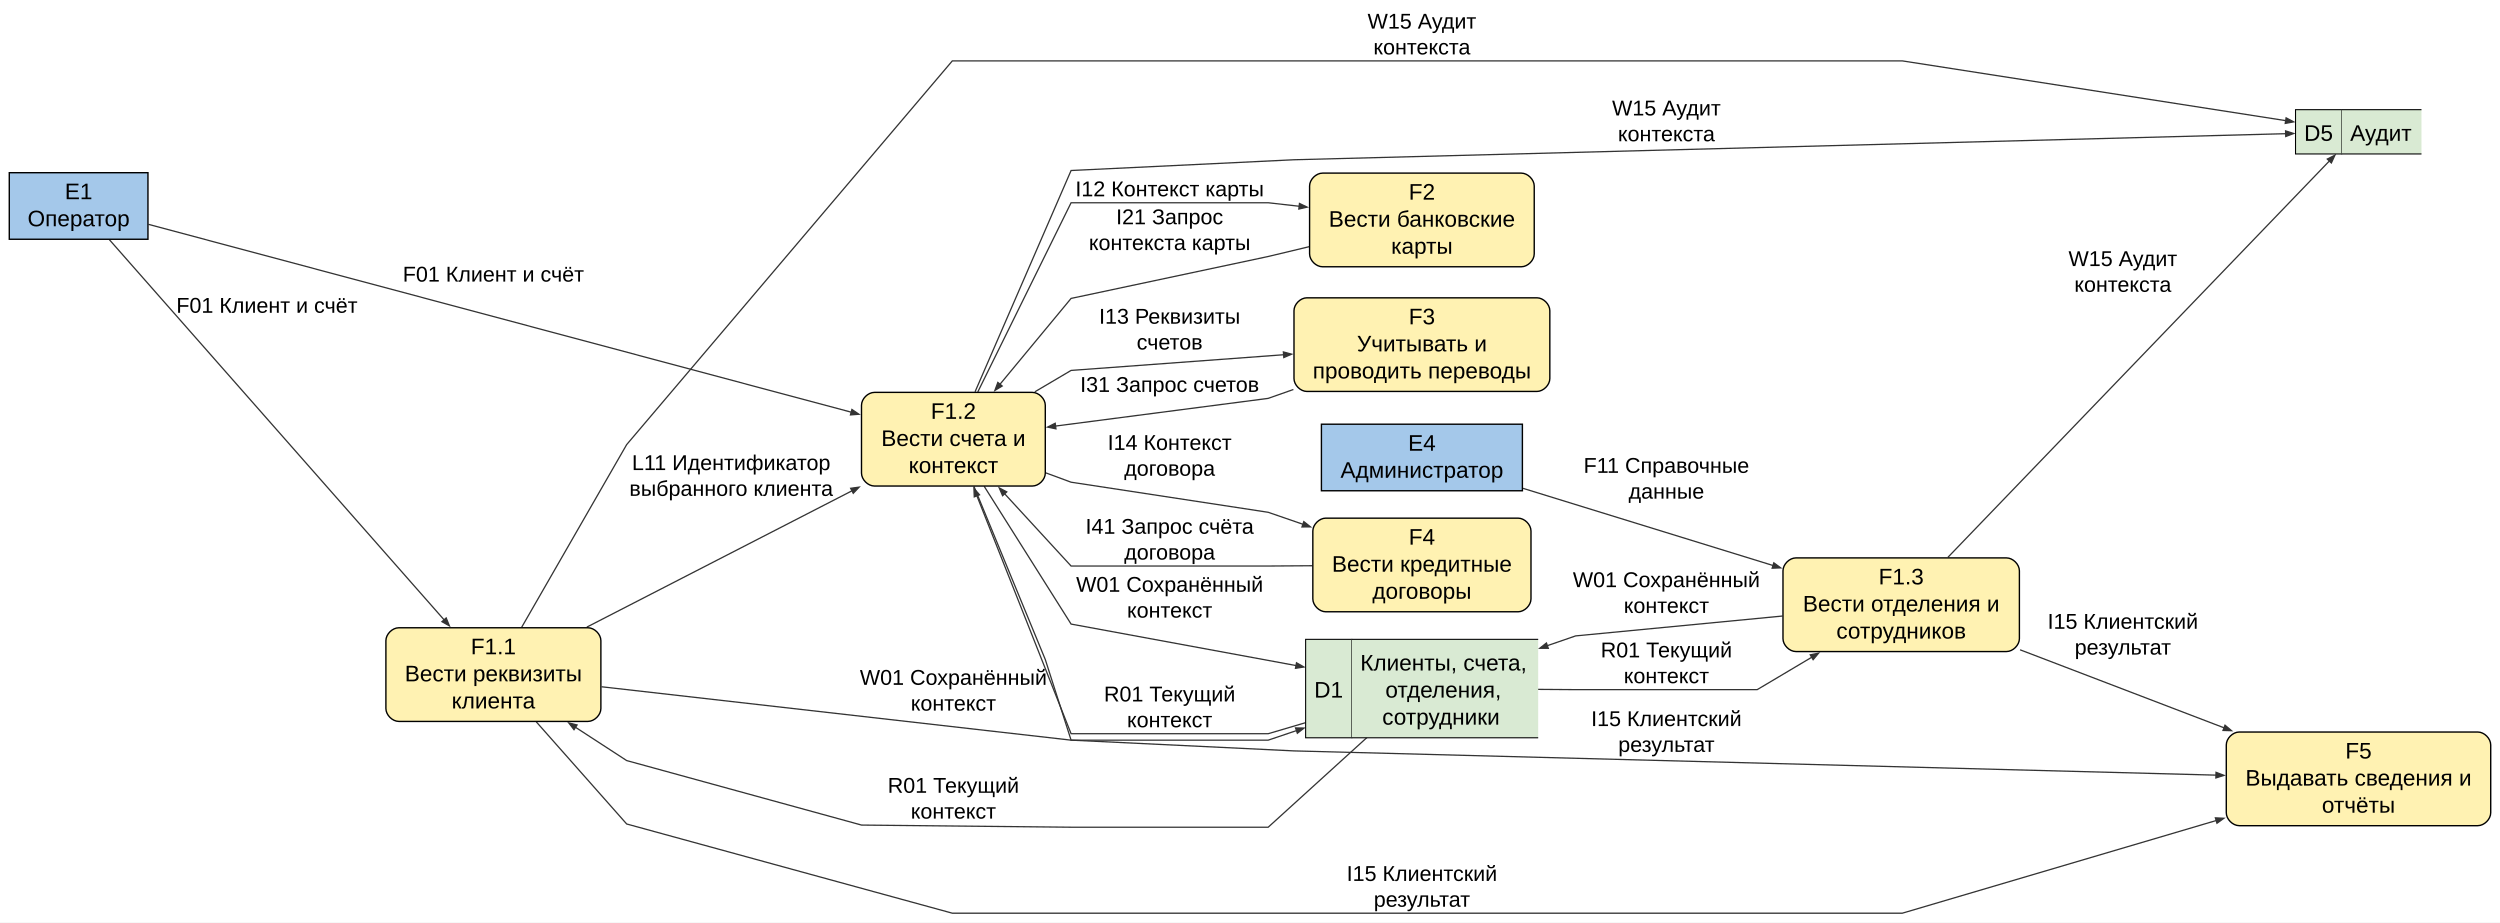
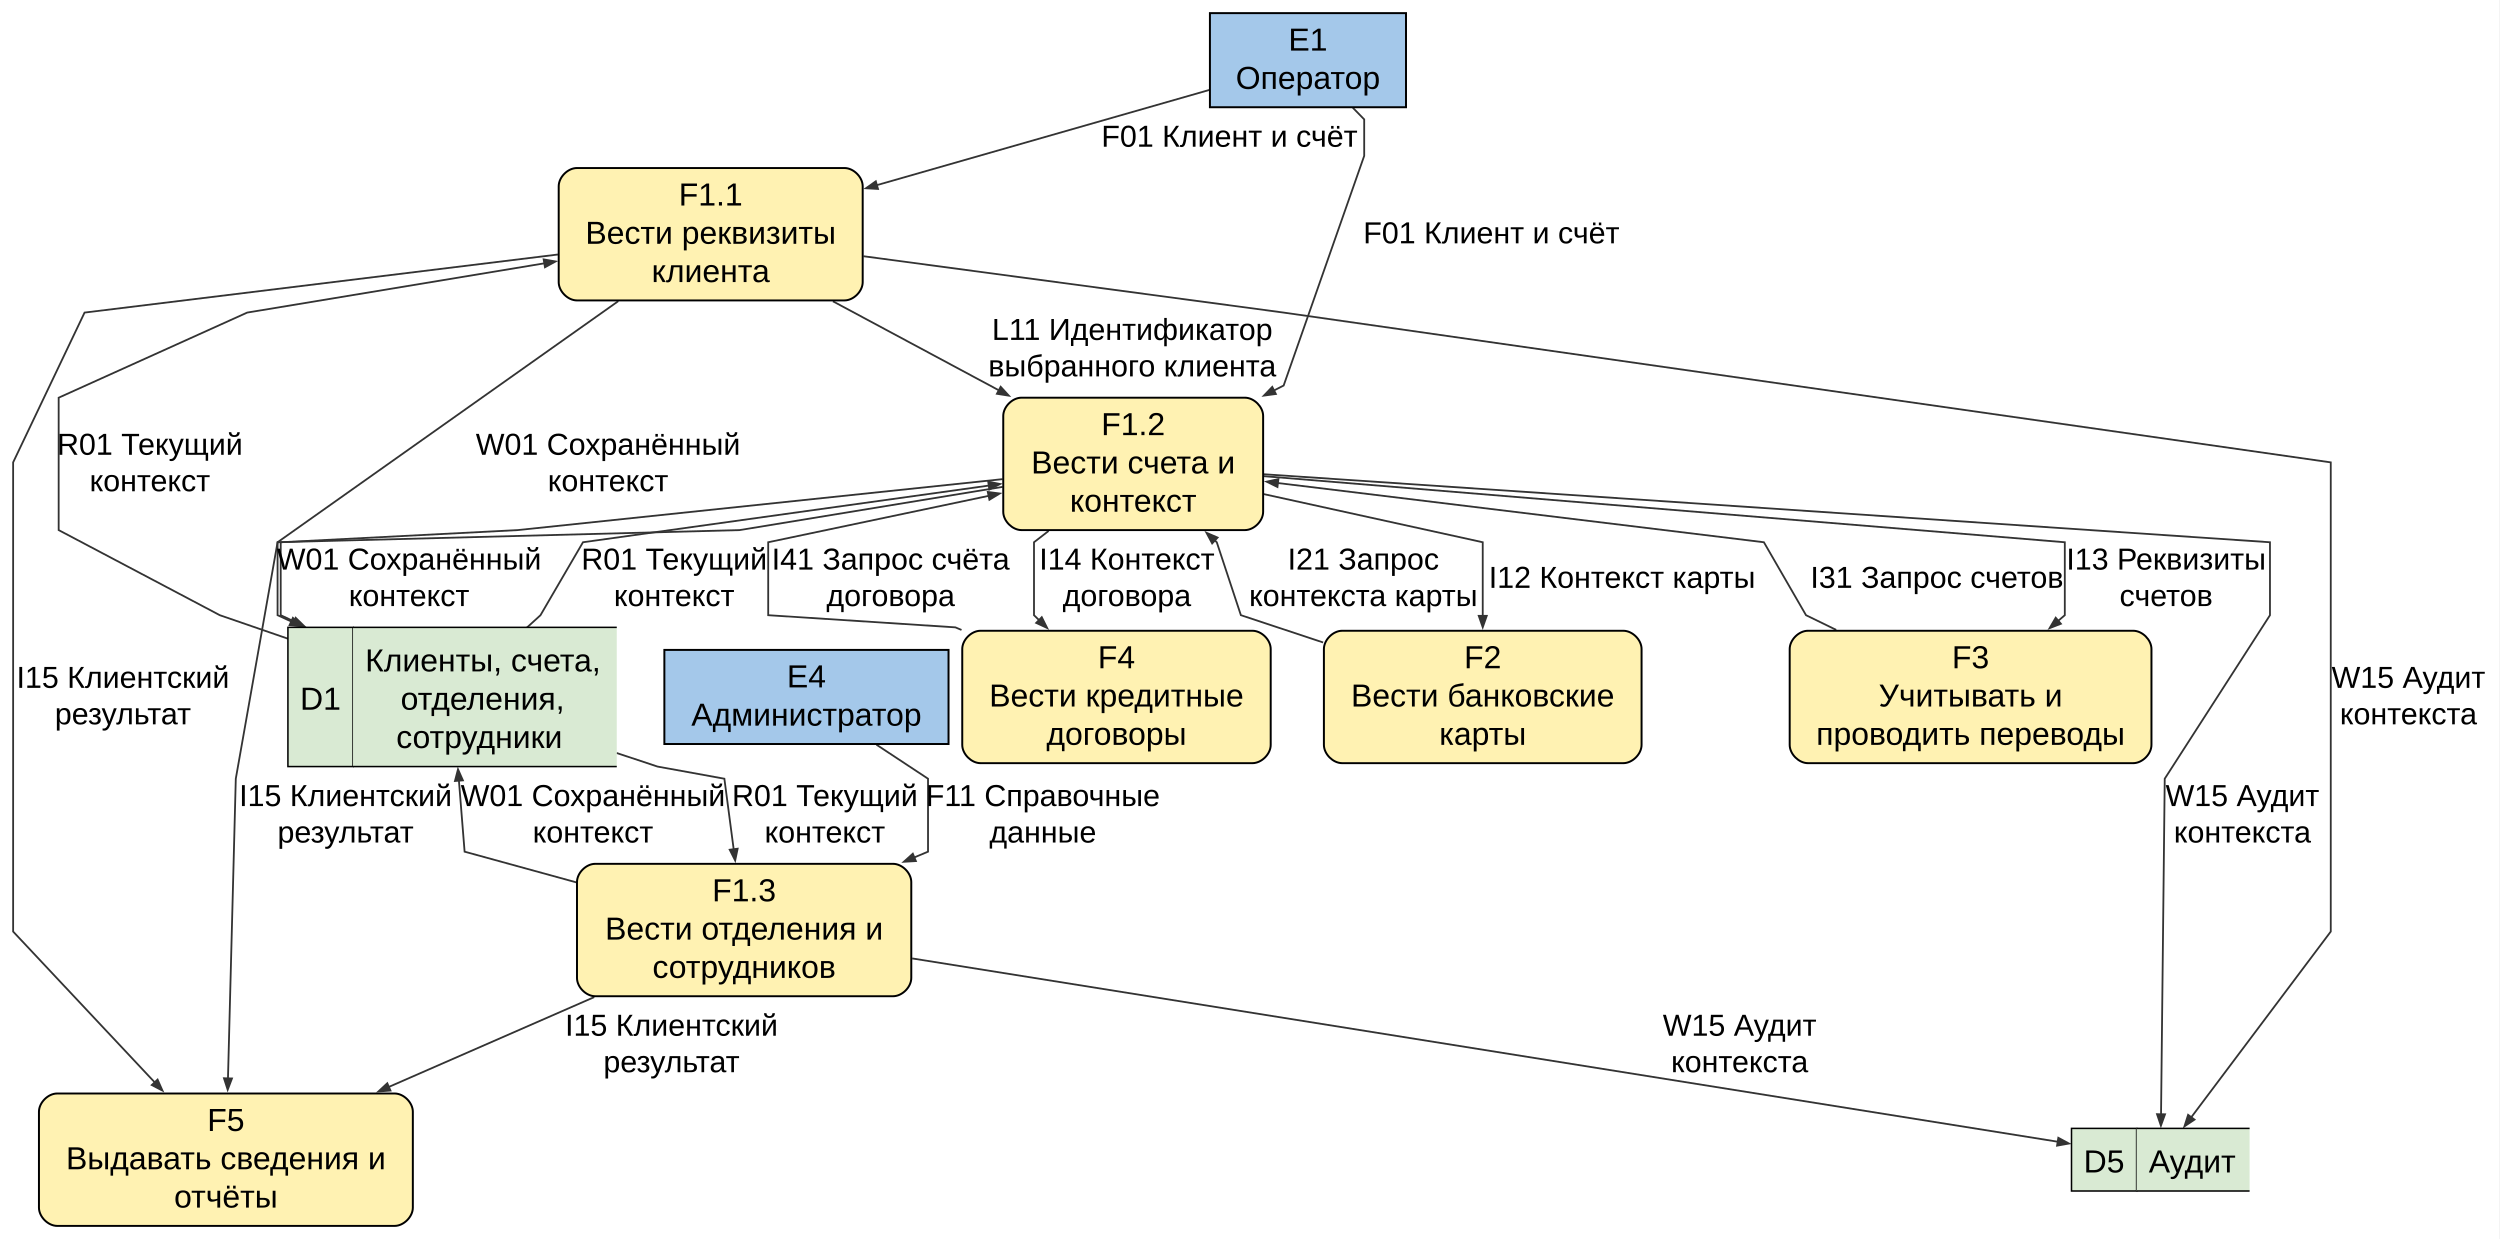
- <svg xmlns="http://www.w3.org/2000/svg" width="2326pt" height="858pt" viewBox="0.00 0.00 2326.00 858.00">
-   <g id="graph0" class="graph" transform="scale(1 1) rotate(0) translate(8.64 849.64)">
-     <polygon fill="white" stroke="none" points="-8.64,8.64 -8.64,-849.64 2317.36,-849.64 2317.36,8.64 -8.64,8.64" />
+ <svg xmlns="http://www.w3.org/2000/svg" width="1645pt" height="815pt" viewBox="0.00 0.00 1645.00 815.00">
+   <g id="graph0" class="graph" transform="scale(1 1) rotate(0) translate(8.64 806.64)">
+     <polygon fill="white" stroke="none" points="-8.64,8.64 -8.64,-806.64 1635.89,-806.64 1635.89,8.64 -8.64,8.64" />
    <g id="edge1" class="edge">
-       <path fill="none" stroke="#333333" stroke-width="1.2" d="M93.12,-626.64C158.72,-552.14 324.42,-363.95 404.59,-272.9" />
-       <polygon fill="#333333" stroke="#333333" stroke-width="1.2" points="406.49,-274.71 409.48,-267.35 402.55,-271.24 406.49,-274.71" />
-       <text xml:space="preserve" text-anchor="middle" x="239.71" y="-558.63" font-family="Arial" font-size="20.00">F01 Клиент и счёт</text>
+       <path fill="none" stroke="#333333" stroke-width="1.2" d="M787.1,-747.46C727.73,-730.46 638.68,-704.96 568.33,-684.82" />
+       <polygon fill="#333333" stroke="#333333" stroke-width="1.2" points="569.09,-682.31 561.16,-682.77 567.64,-687.36 569.09,-682.31" />
+       <text xml:space="preserve" text-anchor="middle" x="800.35" y="-710.08" font-family="Arial" font-size="20.00">F01 Клиент и счёт</text>
    </g>
    <g id="edge2" class="edge">
-       <path fill="none" stroke="#333333" stroke-width="1.2" d="M129.56,-640.88C272.2,-602.76 616.56,-510.72 783.51,-466.09" />
-       <polygon fill="#333333" stroke="#333333" stroke-width="1.2" points="783.98,-468.69 790.55,-464.21 782.63,-463.61 783.98,-468.69" />
-       <text xml:space="preserve" text-anchor="middle" x="450.41" y="-587.62" font-family="Arial" font-size="20.00">F01 Клиент и счёт</text>
+       <path fill="none" stroke="#333333" stroke-width="1.2" d="M881.51,-735.76C885.91,-731.25 889,-728.08 889,-728.08 889,-728.08 889,-704.08 889,-704.08 889,-704.08 836,-552.96 836,-552.96 836,-552.96 833.62,-551.74 829.59,-549.69" />
+       <polygon fill="#333333" stroke="#333333" stroke-width="1.2" points="830.88,-547.4 823.01,-546.33 828.5,-552.07 830.88,-547.4" />
+       <text xml:space="preserve" text-anchor="middle" x="972.69" y="-646.52" font-family="Arial" font-size="20.00">F01 Клиент и счёт</text>
    </g>
    <g id="edge22" class="edge">
-       <path fill="none" stroke="#333333" stroke-width="1.2" d="M537.36,-266.19C609,-303.02 710.85,-355.38 784.39,-393.18" />
-       <polygon fill="#333333" stroke="#333333" stroke-width="1.2" points="782.83,-395.33 790.7,-396.43 785.23,-390.66 782.83,-395.33" />
-       <text xml:space="preserve" text-anchor="middle" x="671.66" y="-412.27" font-family="Arial" font-size="20.00">L11 Идентификатор</text>
-       <text xml:space="preserve" text-anchor="middle" x="671.66" y="-388.27" font-family="Arial" font-size="20.00">выбранного клиента</text>
+       <path fill="none" stroke="#333333" stroke-width="1.2" d="M539.41,-608.39C573.7,-590 613.81,-568.48 648.9,-549.66" />
+       <polygon fill="#333333" stroke="#333333" stroke-width="1.2" points="649.8,-552.15 655.17,-546.29 647.32,-547.53 649.8,-552.15" />
+       <text xml:space="preserve" text-anchor="middle" x="736.39" y="-582.96" font-family="Arial" font-size="20.00">L11 Идентификатор</text>
+       <text xml:space="preserve" text-anchor="middle" x="736.39" y="-558.96" font-family="Arial" font-size="20.00">выбранного клиента</text>
    </g>
    <g id="edge10" class="edge">
-       <path fill="none" stroke="#333333" stroke-width="1.2" d="M490.33,-178.02C526.37,-137.3 574.42,-83 574.42,-83 574.42,-83 877.4,0 877.4,0 877.4,0 877.4,0 1761.23,0 1761.23,0 1929,-49.52 2053.35,-86.23" />
-       <polygon fill="#333333" stroke="#333333" stroke-width="1.2" points="2052.54,-88.72 2060.48,-88.33 2054.03,-83.69 2052.54,-88.72" />
-       <text xml:space="preserve" text-anchor="middle" x="1314.31" y="-30" font-family="Arial" font-size="20.00">I15 Клиентский</text>
-       <text xml:space="preserve" text-anchor="middle" x="1314.31" y="-6" font-family="Arial" font-size="20.00">результат</text>
+       <path fill="none" stroke="#333333" stroke-width="1.2" d="M358.48,-639.18C236.51,-624.22 47,-600.96 47,-600.96 47,-600.96 0,-502.4 0,-502.4 0,-502.4 0,-502.4 0,-193.68 0,-193.68 52.62,-137.63 93.34,-94.26" />
+       <polygon fill="#333333" stroke="#333333" stroke-width="1.2" points="95.04,-96.28 98.26,-89.02 91.22,-92.69 95.04,-96.28" />
+       <text xml:space="preserve" text-anchor="middle" x="72.25" y="-354.04" font-family="Arial" font-size="20.00">I15 Клиентский</text>
+       <text xml:space="preserve" text-anchor="middle" x="72.25" y="-330.04" font-family="Arial" font-size="20.00">результат</text>
    </g>
    <g id="edge16" class="edge">
-       <path fill="none" stroke="#333333" stroke-width="1.2" d="M551.06,-210.67C706.21,-193.03 987.9,-161 987.9,-161 987.9,-161 1171.29,-161 1171.29,-161 1171.29,-161 1182.12,-164.66 1197.79,-169.96" />
-       <polygon fill="#333333" stroke="#333333" stroke-width="1.2" points="1196.73,-172.37 1204.67,-172.28 1198.41,-167.4 1196.73,-172.37" />
-       <text xml:space="preserve" text-anchor="middle" x="878.4" y="-212.47" font-family="Arial" font-size="20.00">W01 Сохранённый</text>
-       <text xml:space="preserve" text-anchor="middle" x="878.4" y="-188.47" font-family="Arial" font-size="20.00">контекст</text>
+       <path fill="none" stroke="#333333" stroke-width="1.2" d="M398.21,-608.5C314.51,-549.27 174,-449.84 174,-449.84 174,-449.84 174,-401.84 174,-401.84 174,-401.84 177.44,-400.26 183.14,-397.64" />
+       <polygon fill="#333333" stroke="#333333" stroke-width="1.2" points="184.09,-400.09 189.82,-394.58 181.9,-395.32 184.09,-400.09" />
+       <text xml:space="preserve" text-anchor="middle" x="391.47" y="-507.4" font-family="Arial" font-size="20.00">W01 Сохранённый</text>
+       <text xml:space="preserve" text-anchor="middle" x="391.47" y="-483.4" font-family="Arial" font-size="20.00">контекст</text>
    </g>
    <g id="edge19" class="edge">
-       <path fill="none" stroke="#333333" stroke-width="1.2" d="M476.75,-266.08C512.76,-328.73 574.42,-436 574.42,-436 574.42,-436 877.4,-793 877.4,-793 877.4,-793 877.4,-793 1761.23,-793 1761.23,-793 1998.83,-755.97 2118.08,-737.38" />
-       <polygon fill="#333333" stroke="#333333" stroke-width="1.2" points="2118.36,-740 2125.36,-736.25 2117.55,-734.81 2118.36,-740" />
-       <text xml:space="preserve" text-anchor="middle" x="1314.31" y="-823" font-family="Arial" font-size="20.00">W15 Аудит</text>
-       <text xml:space="preserve" text-anchor="middle" x="1314.31" y="-799" font-family="Arial" font-size="20.00">контекста</text>
+       <path fill="none" stroke="#333333" stroke-width="1.2" d="M559.53,-638.04C671.21,-623.06 836,-600.96 836,-600.96 836,-600.96 1525,-502.4 1525,-502.4 1525,-502.4 1525,-502.4 1525,-193.68 1525,-193.68 1465.38,-114.29 1433.13,-71.37" />
+       <polygon fill="#333333" stroke="#333333" stroke-width="1.2" points="1435.34,-69.93 1428.73,-65.51 1431.14,-73.08 1435.34,-69.93" />
+       <text xml:space="preserve" text-anchor="middle" x="1576.12" y="-354.04" font-family="Arial" font-size="20.00">W15 Аудит</text>
+       <text xml:space="preserve" text-anchor="middle" x="1576.12" y="-330.04" font-family="Arial" font-size="20.00">контекста</text>
    </g>
    <g id="edge5" class="edge">
-       <path fill="none" stroke="#333333" stroke-width="1.2" d="M901.1,-484.99C932.76,-549.19 987.9,-661 987.9,-661 987.9,-661 1171.29,-661 1171.29,-661 1171.29,-661 1183.4,-659.64 1200.55,-657.7" />
-       <polygon fill="#333333" stroke="#333333" stroke-width="1.2" points="1200.38,-660.36 1207.54,-656.92 1199.8,-655.15 1200.38,-660.36" />
-       <text xml:space="preserve" text-anchor="middle" x="1079.6" y="-667" font-family="Arial" font-size="20.00">I12 Контекст карты</text>
+       <path fill="none" stroke="#333333" stroke-width="1.2" d="M822.97,-481.5C888.3,-467.14 967,-449.84 967,-449.84 967,-449.84 967,-425.76 967,-401.13" />
+       <polygon fill="#333333" stroke="#333333" stroke-width="1.2" points="969.63,-401.4 967,-393.9 964.38,-401.4 969.63,-401.4" />
+       <text xml:space="preserve" text-anchor="middle" x="1058.69" y="-419.84" font-family="Arial" font-size="20.00">I12 Контекст карты</text>
    </g>
    <g id="edge7" class="edge">
-       <path fill="none" stroke="#333333" stroke-width="1.2" d="M954.17,-485.1C972.96,-496.19 987.9,-505 987.9,-505 987.9,-505 1094.64,-512.87 1185.85,-519.6" />
-       <polygon fill="#333333" stroke="#333333" stroke-width="1.2" points="1185.42,-522.2 1193.1,-520.13 1185.81,-516.96 1185.42,-522.2" />
-       <text xml:space="preserve" text-anchor="middle" x="1079.6" y="-548.44" font-family="Arial" font-size="20.00">I13 Реквизиты</text>
-       <text xml:space="preserve" text-anchor="middle" x="1079.6" y="-524.44" font-family="Arial" font-size="20.00">счетов</text>
+       <path fill="none" stroke="#333333" stroke-width="1.2" d="M822.88,-493.32C991.59,-479.4 1350,-449.84 1350,-449.84 1350,-449.84 1350,-401.84 1350,-401.84 1350,-401.84 1348.37,-400.45 1345.63,-398.12" />
+       <polygon fill="#333333" stroke="#333333" stroke-width="1.2" points="1347.42,-396.2 1340.01,-393.33 1344.02,-400.19 1347.42,-396.2" />
+       <text xml:space="preserve" text-anchor="middle" x="1416.69" y="-431.84" font-family="Arial" font-size="20.00">I13 Реквизиты</text>
+       <text xml:space="preserve" text-anchor="middle" x="1416.69" y="-407.84" font-family="Arial" font-size="20.00">счетов</text>
    </g>
    <g id="edge9" class="edge">
-       <path fill="none" stroke="#333333" stroke-width="1.2" d="M964.36,-409.68C978.09,-404.62 987.9,-401 987.9,-401 987.9,-401 1171.29,-373 1171.29,-373 1171.29,-373 1184.91,-368.3 1203.71,-361.82" />
-       <polygon fill="#333333" stroke="#333333" stroke-width="1.2" points="1204.42,-364.35 1210.65,-359.42 1202.7,-359.38 1204.42,-364.35" />
-       <text xml:space="preserve" text-anchor="middle" x="1079.6" y="-431" font-family="Arial" font-size="20.00">I14 Контекст</text>
-       <text xml:space="preserve" text-anchor="middle" x="1079.6" y="-407" font-family="Arial" font-size="20.00">договора</text>
+       <path fill="none" stroke="#333333" stroke-width="1.2" d="M681.36,-457.3C675.56,-452.81 671.73,-449.84 671.73,-449.84 671.73,-449.84 671.73,-401.84 671.73,-401.84 671.73,-401.84 673.02,-400.59 675.19,-398.48" />
+       <polygon fill="#333333" stroke="#333333" stroke-width="1.2" points="676.84,-400.53 680.39,-393.42 673.18,-396.77 676.84,-400.53" />
+       <text xml:space="preserve" text-anchor="middle" x="732.87" y="-431.84" font-family="Arial" font-size="20.00">I14 Контекст</text>
+       <text xml:space="preserve" text-anchor="middle" x="732.87" y="-407.84" font-family="Arial" font-size="20.00">договора</text>
    </g>
    <g id="edge11" class="edge">
-       <path fill="none" stroke="#333333" stroke-width="1.2" d="M897.53,-397.02C922.36,-336.79 963.9,-236 963.9,-236 963.9,-236 987.9,-161 987.9,-161 987.9,-161 1195.29,-151 1195.29,-151 1195.29,-151 1784.22,-135.52 2053.35,-128.45" />
-       <polygon fill="#333333" stroke="#333333" stroke-width="1.2" points="2053.15,-131.08 2060.58,-128.26 2053.02,-125.83 2053.15,-131.08" />
-       <text xml:space="preserve" text-anchor="middle" x="1541.78" y="-174.08" font-family="Arial" font-size="20.00">I15 Клиентский</text>
-       <text xml:space="preserve" text-anchor="middle" x="1541.78" y="-150.08" font-family="Arial" font-size="20.00">результат</text>
+       <path fill="none" stroke="#333333" stroke-width="1.2" d="M651.12,-486.29C575.72,-473.9 478,-457.84 478,-457.84 478,-457.84 174,-449.84 174,-449.84 174,-449.84 146.51,-294.24 146.51,-294.24 146.51,-294.24 143.27,-170.08 141.36,-96.87" />
+       <polygon fill="#333333" stroke="#333333" stroke-width="1.2" points="143.99,-97.01 141.17,-89.58 138.74,-97.15 143.99,-97.01" />
+       <text xml:space="preserve" text-anchor="middle" x="218.75" y="-276.24" font-family="Arial" font-size="20.00">I15 Клиентский</text>
+       <text xml:space="preserve" text-anchor="middle" x="218.75" y="-252.24" font-family="Arial" font-size="20.00">результат</text>
    </g>
    <g id="edge17" class="edge">
-       <path fill="none" stroke="#333333" stroke-width="1.2" d="M907.06,-397.15C939.21,-346.19 987.9,-269 987.9,-269 987.9,-269 1103.86,-247.62 1197.33,-230.38" />
-       <polygon fill="#333333" stroke="#333333" stroke-width="1.2" points="1197.62,-233 1204.52,-229.06 1196.67,-227.84 1197.62,-233" />
-       <text xml:space="preserve" text-anchor="middle" x="1079.6" y="-299" font-family="Arial" font-size="20.00">W01 Сохранённый</text>
-       <text xml:space="preserve" text-anchor="middle" x="1079.6" y="-275" font-family="Arial" font-size="20.00">контекст</text>
+       <path fill="none" stroke="#333333" stroke-width="1.2" d="M651.11,-491.37C532.23,-478.88 332,-457.84 332,-457.84 332,-457.84 176.07,-449.84 176.07,-449.84 176.07,-449.84 176.07,-401.84 176.07,-401.84 176.07,-401.84 179.46,-400.26 185.05,-397.64" />
+       <polygon fill="#333333" stroke="#333333" stroke-width="1.2" points="185.9,-400.14 191.58,-394.59 183.67,-395.39 185.9,-400.14" />
+       <text xml:space="preserve" text-anchor="middle" x="260.54" y="-431.84" font-family="Arial" font-size="20.00">W01 Сохранённый</text>
+       <text xml:space="preserve" text-anchor="middle" x="260.54" y="-407.84" font-family="Arial" font-size="20.00">контекст</text>
    </g>
    <g id="edge20" class="edge">
-       <path fill="none" stroke="#333333" stroke-width="1.2" d="M898.55,-485.12C929.7,-556.89 987.9,-691 987.9,-691 987.9,-691 1195.29,-701 1195.29,-701 1195.29,-701 1895.8,-719.41 2117.97,-725.25" />
-       <polygon fill="#333333" stroke="#333333" stroke-width="1.2" points="2117.86,-727.87 2125.42,-725.44 2118,-722.62 2117.86,-727.87" />
-       <text xml:space="preserve" text-anchor="middle" x="1541.78" y="-742.21" font-family="Arial" font-size="20.00">W15 Аудит</text>
-       <text xml:space="preserve" text-anchor="middle" x="1541.78" y="-718.21" font-family="Arial" font-size="20.00">контекста</text>
+       <path fill="none" stroke="#333333" stroke-width="1.2" d="M822.81,-494.6C1019.28,-481.32 1485,-449.84 1485,-449.84 1485,-449.84 1485,-401.84 1485,-401.84 1485,-401.84 1415.75,-294.24 1415.75,-294.24 1415.75,-294.24 1414.04,-138.69 1413.32,-73.14" />
+       <polygon fill="#333333" stroke="#333333" stroke-width="1.2" points="1415.94,-73.44 1413.24,-65.97 1410.69,-73.5 1415.94,-73.44" />
+       <text xml:space="preserve" text-anchor="middle" x="1466.88" y="-276.24" font-family="Arial" font-size="20.00">W15 Аудит</text>
+       <text xml:space="preserve" text-anchor="middle" x="1466.88" y="-252.24" font-family="Arial" font-size="20.00">контекста</text>
    </g>
    <g id="edge3" class="edge">
-       <path fill="none" stroke="#333333" stroke-width="1.2" d="M1408.37,-395.28C1476.04,-374.4 1568.18,-345.96 1641.05,-323.47" />
-       <polygon fill="#333333" stroke="#333333" stroke-width="1.2" points="1641.72,-326.01 1648.11,-321.29 1640.17,-321 1641.72,-326.01" />
-       <text xml:space="preserve" text-anchor="middle" x="1541.78" y="-409.69" font-family="Arial" font-size="20.00">F11 Справочные</text>
-       <text xml:space="preserve" text-anchor="middle" x="1541.78" y="-385.69" font-family="Arial" font-size="20.00">данные</text>
+       <path fill="none" stroke="#333333" stroke-width="1.2" d="M568.07,-316.63C585.86,-304.89 602,-294.24 602,-294.24 602,-294.24 602,-246.24 602,-246.24 602,-246.24 598.55,-244.8 592.81,-242.4" />
+       <polygon fill="#333333" stroke="#333333" stroke-width="1.2" points="594.01,-240.06 586.08,-239.59 591.99,-244.9 594.01,-240.06" />
+       <text xml:space="preserve" text-anchor="middle" x="677.58" y="-276.24" font-family="Arial" font-size="20.00">F11 Справочные</text>
+       <text xml:space="preserve" text-anchor="middle" x="677.58" y="-252.24" font-family="Arial" font-size="20.00">данные</text>
    </g>
    <g id="edge12" class="edge">
-       <path fill="none" stroke="#333333" stroke-width="1.2" d="M1870.84,-245.07C1929,-222.82 2000.69,-195.4 2060.86,-172.38" />
-       <polygon fill="#333333" stroke="#333333" stroke-width="1.2" points="2061.51,-174.94 2067.57,-169.81 2059.63,-170.04 2061.51,-174.94" />
-       <text xml:space="preserve" text-anchor="middle" x="1966.45" y="-264.6" font-family="Arial" font-size="20.00">I15 Клиентский</text>
-       <text xml:space="preserve" text-anchor="middle" x="1966.45" y="-240.6" font-family="Arial" font-size="20.00">результат</text>
+       <path fill="none" stroke="#333333" stroke-width="1.2" d="M382.37,-150.55C339.96,-132 290.29,-110.28 246.99,-91.35" />
+       <polygon fill="#333333" stroke="#333333" stroke-width="1.2" points="248.29,-89.05 240.37,-88.45 246.19,-93.86 248.29,-89.05" />
+       <text xml:space="preserve" text-anchor="middle" x="433.21" y="-125.12" font-family="Arial" font-size="20.00">I15 Клиентский</text>
+       <text xml:space="preserve" text-anchor="middle" x="433.21" y="-101.12" font-family="Arial" font-size="20.00">результат</text>
    </g>
    <g id="edge18" class="edge">
-       <path fill="none" stroke="#333333" stroke-width="1.2" d="M1649.81,-276.49C1563.41,-268.19 1457.32,-258 1457.32,-258 1457.32,-258 1446.5,-254.26 1430.82,-248.86" />
-       <polygon fill="#333333" stroke="#333333" stroke-width="1.2" points="1431.88,-246.44 1423.93,-246.48 1430.17,-251.41 1431.88,-246.44" />
-       <text xml:space="preserve" text-anchor="middle" x="1541.78" y="-303.37" font-family="Arial" font-size="20.00">W01 Сохранённый</text>
-       <text xml:space="preserve" text-anchor="middle" x="1541.78" y="-279.37" font-family="Arial" font-size="20.00">контекст</text>
+       <path fill="none" stroke="#333333" stroke-width="1.2" d="M370.56,-226.04C331.5,-236.78 297.07,-246.24 297.07,-246.24 297.07,-246.24 295.24,-269.1 293.32,-293.05" />
+       <polygon fill="#333333" stroke="#333333" stroke-width="1.2" points="290.72,-292.74 292.73,-300.43 295.95,-293.16 290.72,-292.74" />
+       <text xml:space="preserve" text-anchor="middle" x="381.54" y="-276.24" font-family="Arial" font-size="20.00">W01 Сохранённый</text>
+       <text xml:space="preserve" text-anchor="middle" x="381.54" y="-252.24" font-family="Arial" font-size="20.00">контекст</text>
    </g>
    <g id="edge21" class="edge">
-       <path fill="none" stroke="#333333" stroke-width="1.2" d="M1803.77,-331.2C1891.12,-421.95 2088.38,-626.91 2158.98,-700.26" />
-       <polygon fill="#333333" stroke="#333333" stroke-width="1.2" points="2156.67,-701.65 2163.76,-705.23 2160.45,-698.01 2156.67,-701.65" />
-       <text xml:space="preserve" text-anchor="middle" x="1966.45" y="-602.12" font-family="Arial" font-size="20.00">W15 Аудит</text>
-       <text xml:space="preserve" text-anchor="middle" x="1966.45" y="-578.12" font-family="Arial" font-size="20.00">контекста</text>
+       <path fill="none" stroke="#333333" stroke-width="1.2" d="M591.57,-175.99C786.78,-144.75 1186.86,-80.74 1345.77,-55.32" />
+       <polygon fill="#333333" stroke="#333333" stroke-width="1.2" points="1345.74,-57.98 1352.73,-54.2 1344.91,-52.8 1345.74,-57.98" />
+       <text xml:space="preserve" text-anchor="middle" x="1136.06" y="-125.12" font-family="Arial" font-size="20.00">W15 Аудит</text>
+       <text xml:space="preserve" text-anchor="middle" x="1136.06" y="-101.12" font-family="Arial" font-size="20.00">контекста</text>
    </g>
    <g id="edge4" class="edge">
-       <path fill="none" stroke="#333333" stroke-width="1.2" d="M1209.35,-620.11C1187.69,-614.93 1171.29,-611 1171.29,-611 1171.29,-611 987.9,-572 987.9,-572 987.9,-572 951.97,-528.61 921.46,-491.78" />
-       <polygon fill="#333333" stroke="#333333" stroke-width="1.2" points="923.8,-490.49 916.99,-486.38 919.75,-493.83 923.8,-490.49" />
-       <text xml:space="preserve" text-anchor="middle" x="1079.6" y="-641" font-family="Arial" font-size="20.00">I21 Запрос</text>
-       <text xml:space="preserve" text-anchor="middle" x="1079.6" y="-617" font-family="Arial" font-size="20.00">контекста карты</text>
+       <path fill="none" stroke="#333333" stroke-width="1.2" d="M861.96,-383.9C844.53,-389.68 832,-393.84 832,-393.84 832,-393.84 807.86,-401.84 807.86,-401.84 807.86,-401.84 792,-449.84 792,-449.84 792,-449.84 791.55,-450.26 790.72,-451.02" />
+       <polygon fill="#333333" stroke="#333333" stroke-width="1.2" points="788.97,-449.06 785.22,-456.07 792.52,-452.93 788.97,-449.06" />
+       <text xml:space="preserve" text-anchor="middle" x="888.43" y="-431.84" font-family="Arial" font-size="20.00">I21 Запрос</text>
+       <text xml:space="preserve" text-anchor="middle" x="888.43" y="-407.84" font-family="Arial" font-size="20.00">контекста карты</text>
    </g>
    <g id="edge6" class="edge">
-       <path fill="none" stroke="#333333" stroke-width="1.2" d="M1194.74,-487.26C1180.73,-482.32 1171.29,-479 1171.29,-479 1171.29,-479 1058.75,-464.35 973.43,-453.24" />
-       <polygon fill="#333333" stroke="#333333" stroke-width="1.2" points="973.8,-450.64 966.02,-452.28 973.12,-455.85 973.8,-450.64" />
-       <text xml:space="preserve" text-anchor="middle" x="1079.6" y="-485" font-family="Arial" font-size="20.00">I31 Запрос счетов</text>
+       <path fill="none" stroke="#333333" stroke-width="1.2" d="M1199.58,-392.16C1187.82,-397.89 1179.72,-401.84 1179.72,-401.84 1179.72,-401.84 1152,-449.84 1152,-449.84 1152,-449.84 954.55,-473.9 832.04,-488.82" />
+       <polygon fill="#333333" stroke="#333333" stroke-width="1.2" points="831.92,-486.19 824.79,-489.7 832.55,-491.4 831.92,-486.19" />
+       <text xml:space="preserve" text-anchor="middle" x="1265.86" y="-419.84" font-family="Arial" font-size="20.00">I31 Запрос счетов</text>
    </g>
    <g id="edge8" class="edge">
-       <path fill="none" stroke="#333333" stroke-width="1.2" d="M1212.37,-323.29C1189.23,-323.13 1171.29,-323 1171.29,-323 1171.29,-323 987.9,-323 987.9,-323 987.9,-323 955.43,-358.31 926.02,-390.3" />
-       <polygon fill="#333333" stroke="#333333" stroke-width="1.2" points="924.18,-388.43 921.03,-395.72 928.04,-391.98 924.18,-388.43" />
-       <text xml:space="preserve" text-anchor="middle" x="1079.6" y="-353" font-family="Arial" font-size="20.00">I41 Запрос счёта</text>
-       <text xml:space="preserve" text-anchor="middle" x="1079.6" y="-329" font-family="Arial" font-size="20.00">договора</text>
+       <path fill="none" stroke="#333333" stroke-width="1.2" d="M624.03,-392.14C621.46,-393.22 620,-393.84 620,-393.84 620,-393.84 496.84,-401.84 496.84,-401.84 496.84,-401.84 496.84,-449.84 496.84,-449.84 496.84,-449.84 574.9,-466.27 642.01,-480.4" />
+       <polygon fill="#333333" stroke="#333333" stroke-width="1.2" points="641.32,-482.94 649.2,-481.92 642.4,-477.8 641.32,-482.94" />
+       <text xml:space="preserve" text-anchor="middle" x="577.42" y="-431.84" font-family="Arial" font-size="20.00">I41 Запрос счёта</text>
+       <text xml:space="preserve" text-anchor="middle" x="577.42" y="-407.84" font-family="Arial" font-size="20.00">договора</text>
    </g>
    <g id="edge13" class="edge">
-       <path fill="none" stroke="#333333" stroke-width="1.2" d="M1263.24,-163.52C1222.35,-126.38 1171.29,-80 1171.29,-80 1171.29,-80 987.9,-80 987.9,-80 987.9,-80 792.9,-82 792.9,-82 792.9,-82 574.42,-142 574.42,-142 574.42,-142 552.22,-156.44 526.68,-173.05" />
-       <polygon fill="#333333" stroke="#333333" stroke-width="1.2" points="525.41,-170.74 520.55,-177.03 528.27,-175.14 525.41,-170.74" />
-       <text xml:space="preserve" text-anchor="middle" x="878.4" y="-112" font-family="Arial" font-size="20.00">R01 Текущий</text>
-       <text xml:space="preserve" text-anchor="middle" x="878.4" y="-88" font-family="Arial" font-size="20.00">контекст</text>
+       <path fill="none" stroke="#333333" stroke-width="1.2" d="M181.08,-386.28C155.76,-395.02 136,-401.84 136,-401.84 136,-401.84 29.96,-457.84 29.96,-457.84 29.96,-457.84 29.96,-544.96 29.96,-544.96 29.96,-544.96 154,-600.96 154,-600.96 154,-600.96 262.25,-618.9 349.77,-633.41" />
+       <polygon fill="#333333" stroke="#333333" stroke-width="1.2" points="349.09,-635.96 356.92,-634.6 349.95,-630.78 349.09,-635.96" />
+       <text xml:space="preserve" text-anchor="middle" x="89.98" y="-507.4" font-family="Arial" font-size="20.00">R01 Текущий</text>
+       <text xml:space="preserve" text-anchor="middle" x="89.98" y="-483.4" font-family="Arial" font-size="20.00">контекст</text>
    </g>
    <g id="edge14" class="edge">
-       <path fill="none" stroke="#333333" stroke-width="1.2" d="M1206.4,-177.38C1186.22,-171.41 1171.29,-167 1171.29,-167 1171.29,-167 987.9,-167 987.9,-167 987.9,-167 931.68,-308.99 900.17,-388.54" />
-       <polygon fill="#333333" stroke="#333333" stroke-width="1.2" points="897.82,-387.35 897.5,-395.29 902.7,-389.28 897.82,-387.35" />
-       <text xml:space="preserve" text-anchor="middle" x="1079.6" y="-197" font-family="Arial" font-size="20.00">R01 Текущий</text>
-       <text xml:space="preserve" text-anchor="middle" x="1079.6" y="-173" font-family="Arial" font-size="20.00">контекст</text>
+       <path fill="none" stroke="#333333" stroke-width="1.2" d="M337.94,-393.59C343.38,-398.54 347,-401.84 347,-401.84 347,-401.84 374.96,-449.84 374.96,-449.84 374.96,-449.84 535.02,-472.19 642.28,-487.17" />
+       <polygon fill="#333333" stroke="#333333" stroke-width="1.2" points="641.61,-489.73 649.4,-488.17 642.34,-484.53 641.61,-489.73" />
+       <text xml:space="preserve" text-anchor="middle" x="434.98" y="-431.84" font-family="Arial" font-size="20.00">R01 Текущий</text>
+       <text xml:space="preserve" text-anchor="middle" x="434.98" y="-407.84" font-family="Arial" font-size="20.00">контекст</text>
    </g>
    <g id="edge15" class="edge">
-       <path fill="none" stroke="#333333" stroke-width="1.2" d="M1422.22,-208.25C1442.39,-208.11 1457.32,-208 1457.32,-208 1457.32,-208 1626.25,-208 1626.25,-208 1626.25,-208 1649.85,-222.02 1677.17,-238.25" />
-       <polygon fill="#333333" stroke="#333333" stroke-width="1.2" points="1675.61,-240.38 1683.4,-241.95 1678.29,-235.87 1675.61,-240.38" />
-       <text xml:space="preserve" text-anchor="middle" x="1541.78" y="-238" font-family="Arial" font-size="20.00">R01 Текущий</text>
-       <text xml:space="preserve" text-anchor="middle" x="1541.78" y="-214" font-family="Arial" font-size="20.00">контекст</text>
+       <path fill="none" stroke="#333333" stroke-width="1.2" d="M397.01,-311.2C412.87,-305.93 424,-302.24 424,-302.24 424,-302.24 468,-294.24 468,-294.24 468,-294.24 471.01,-271.39 474.14,-247.7" />
+       <polygon fill="#333333" stroke="#333333" stroke-width="1.2" points="476.72,-248.2 475.1,-240.42 471.52,-247.52 476.72,-248.2" />
+       <text xml:space="preserve" text-anchor="middle" x="534.13" y="-276.24" font-family="Arial" font-size="20.00">R01 Текущий</text>
+       <text xml:space="preserve" text-anchor="middle" x="534.13" y="-252.24" font-family="Arial" font-size="20.00">контекст</text>
    </g>
    <g id="node1" class="node">
-       <polygon fill="#a4c8ea" stroke="black" stroke-width="1.3" points="129.02,-688.96 0,-688.96 0,-627.04 129.02,-627.04 129.02,-688.96" />
-       <text xml:space="preserve" text-anchor="middle" x="64.51" y="-664.3" font-family="Arial" font-size="21.00">E1</text>
-       <text xml:space="preserve" text-anchor="middle" x="64.51" y="-639.1" font-family="Arial" font-size="21.00">Оператор</text>
+       <polygon fill="#a4c8ea" stroke="black" stroke-width="1.3" points="916.51,-798 787.49,-798 787.49,-736.08 916.51,-736.08 916.51,-798" />
+       <text xml:space="preserve" text-anchor="middle" x="852" y="-773.34" font-family="Arial" font-size="21.00">E1</text>
+       <text xml:space="preserve" text-anchor="middle" x="852" y="-748.14" font-family="Arial" font-size="21.00">Оператор</text>
    </g>
    <g id="node2" class="node">
-       <path fill="#fff2b2" stroke="black" stroke-width="1.3" d="M538.42,-265.56C538.42,-265.56 362.4,-265.56 362.4,-265.56 356.4,-265.56 350.4,-259.56 350.4,-253.56 350.4,-253.56 350.4,-190.44 350.4,-190.44 350.4,-184.44 356.4,-178.44 362.4,-178.44 362.4,-178.44 538.42,-178.44 538.42,-178.44 544.42,-178.44 550.42,-184.44 550.42,-190.44 550.42,-190.44 550.42,-253.56 550.42,-253.56 550.42,-259.56 544.42,-265.56 538.42,-265.56" />
-       <text xml:space="preserve" text-anchor="middle" x="450.41" y="-240.9" font-family="Arial" font-size="21.00">F1.1</text>
-       <text xml:space="preserve" text-anchor="middle" x="450.41" y="-215.7" font-family="Arial" font-size="21.00">Вести реквизиты</text>
-       <text xml:space="preserve" text-anchor="middle" x="450.41" y="-190.5" font-family="Arial" font-size="21.00">клиента</text>
+       <path fill="#fff2b2" stroke="black" stroke-width="1.3" d="M547.01,-696.08C547.01,-696.08 370.99,-696.08 370.99,-696.08 364.99,-696.08 358.99,-690.08 358.99,-684.08 358.99,-684.08 358.99,-620.96 358.99,-620.96 358.99,-614.96 364.99,-608.96 370.99,-608.96 370.99,-608.96 547.01,-608.96 547.01,-608.96 553.01,-608.96 559.01,-614.96 559.01,-620.96 559.01,-620.96 559.01,-684.08 559.01,-684.08 559.01,-690.08 553.01,-696.08 547.01,-696.08" />
+       <text xml:space="preserve" text-anchor="middle" x="459" y="-671.42" font-family="Arial" font-size="21.00">F1.1</text>
+       <text xml:space="preserve" text-anchor="middle" x="459" y="-646.22" font-family="Arial" font-size="21.00">Вести реквизиты</text>
+       <text xml:space="preserve" text-anchor="middle" x="459" y="-621.02" font-family="Arial" font-size="21.00">клиента</text>
    </g>
    <g id="node3" class="node">
-       <path fill="#fff2b2" stroke="black" stroke-width="1.3" d="M951.9,-484.56C951.9,-484.56 804.9,-484.56 804.9,-484.56 798.9,-484.56 792.9,-478.56 792.9,-472.56 792.9,-472.56 792.9,-409.44 792.9,-409.44 792.9,-403.44 798.9,-397.44 804.9,-397.44 804.9,-397.44 951.9,-397.44 951.9,-397.44 957.9,-397.44 963.9,-403.44 963.9,-409.44 963.9,-409.44 963.9,-472.56 963.9,-472.56 963.9,-478.56 957.9,-484.56 951.9,-484.56" />
-       <text xml:space="preserve" text-anchor="middle" x="878.4" y="-459.9" font-family="Arial" font-size="21.00">F1.2</text>
-       <text xml:space="preserve" text-anchor="middle" x="878.4" y="-434.7" font-family="Arial" font-size="21.00">Вести счета и</text>
-       <text xml:space="preserve" text-anchor="middle" x="878.4" y="-409.5" font-family="Arial" font-size="21.00">контекст</text>
+       <path fill="#fff2b2" stroke="black" stroke-width="1.3" d="M810.5,-544.96C810.5,-544.96 663.5,-544.96 663.5,-544.96 657.5,-544.96 651.5,-538.96 651.5,-532.96 651.5,-532.96 651.5,-469.84 651.5,-469.84 651.5,-463.84 657.5,-457.84 663.5,-457.84 663.5,-457.84 810.5,-457.84 810.5,-457.84 816.5,-457.84 822.5,-463.84 822.5,-469.84 822.5,-469.84 822.5,-532.96 822.5,-532.96 822.5,-538.96 816.5,-544.96 810.5,-544.96" />
+       <text xml:space="preserve" text-anchor="middle" x="737" y="-520.3" font-family="Arial" font-size="21.00">F1.2</text>
+       <text xml:space="preserve" text-anchor="middle" x="737" y="-495.1" font-family="Arial" font-size="21.00">Вести счета и</text>
+       <text xml:space="preserve" text-anchor="middle" x="737" y="-469.9" font-family="Arial" font-size="21.00">контекст</text>
    </g>
    <g id="node4" class="node">
-       <polygon fill="#a4c8ea" stroke="black" stroke-width="1.3" points="1407.8,-454.96 1220.81,-454.96 1220.81,-393.04 1407.8,-393.04 1407.8,-454.96" />
-       <text xml:space="preserve" text-anchor="middle" x="1314.31" y="-430.3" font-family="Arial" font-size="21.00">E4</text>
-       <text xml:space="preserve" text-anchor="middle" x="1314.31" y="-405.1" font-family="Arial" font-size="21.00">Администратор</text>
+       <polygon fill="#a4c8ea" stroke="black" stroke-width="1.3" points="615.49,-379 428.51,-379 428.51,-317.08 615.49,-317.08 615.49,-379" />
+       <text xml:space="preserve" text-anchor="middle" x="522" y="-354.34" font-family="Arial" font-size="21.00">E4</text>
+       <text xml:space="preserve" text-anchor="middle" x="522" y="-329.14" font-family="Arial" font-size="21.00">Администратор</text>
    </g>
    <g id="node5" class="node">
-       <path fill="#fff2b2" stroke="black" stroke-width="1.3" d="M1858.21,-330.56C1858.21,-330.56 1662.25,-330.56 1662.25,-330.56 1656.25,-330.56 1650.25,-324.56 1650.25,-318.56 1650.25,-318.56 1650.25,-255.44 1650.25,-255.44 1650.25,-249.44 1656.25,-243.44 1662.25,-243.44 1662.25,-243.44 1858.21,-243.44 1858.21,-243.44 1864.21,-243.44 1870.21,-249.44 1870.21,-255.44 1870.21,-255.44 1870.21,-318.56 1870.21,-318.56 1870.21,-324.56 1864.21,-330.56 1858.21,-330.56" />
-       <text xml:space="preserve" text-anchor="middle" x="1760.23" y="-305.9" font-family="Arial" font-size="21.00">F1.3</text>
-       <text xml:space="preserve" text-anchor="middle" x="1760.23" y="-280.7" font-family="Arial" font-size="21.00">Вести отделения и</text>
-       <text xml:space="preserve" text-anchor="middle" x="1760.23" y="-255.5" font-family="Arial" font-size="21.00">сотрудников</text>
+       <path fill="#fff2b2" stroke="black" stroke-width="1.3" d="M578.98,-238.24C578.98,-238.24 383.02,-238.24 383.02,-238.24 377.02,-238.24 371.02,-232.24 371.02,-226.24 371.02,-226.24 371.02,-163.12 371.02,-163.12 371.02,-157.12 377.02,-151.12 383.02,-151.12 383.02,-151.12 578.98,-151.12 578.98,-151.12 584.98,-151.12 590.98,-157.12 590.98,-163.12 590.98,-163.12 590.98,-226.24 590.98,-226.24 590.98,-232.24 584.98,-238.24 578.98,-238.24" />
+       <text xml:space="preserve" text-anchor="middle" x="481" y="-213.58" font-family="Arial" font-size="21.00">F1.3</text>
+       <text xml:space="preserve" text-anchor="middle" x="481" y="-188.38" font-family="Arial" font-size="21.00">Вести отделения и</text>
+       <text xml:space="preserve" text-anchor="middle" x="481" y="-163.18" font-family="Arial" font-size="21.00">сотрудников</text>
    </g>
    <g id="node6" class="node">
-       <path fill="#fff2b2" stroke="black" stroke-width="1.3" d="M1406.81,-688.56C1406.81,-688.56 1221.8,-688.56 1221.8,-688.56 1215.8,-688.56 1209.8,-682.56 1209.8,-676.56 1209.8,-676.56 1209.8,-613.44 1209.8,-613.44 1209.8,-607.44 1215.8,-601.44 1221.8,-601.44 1221.8,-601.44 1406.81,-601.44 1406.81,-601.44 1412.81,-601.44 1418.81,-607.44 1418.81,-613.44 1418.81,-613.44 1418.81,-676.56 1418.81,-676.56 1418.81,-682.56 1412.81,-688.56 1406.81,-688.56" />
-       <text xml:space="preserve" text-anchor="middle" x="1314.31" y="-663.9" font-family="Arial" font-size="21.00">F2</text>
-       <text xml:space="preserve" text-anchor="middle" x="1314.31" y="-638.7" font-family="Arial" font-size="21.00">Вести банковские</text>
-       <text xml:space="preserve" text-anchor="middle" x="1314.31" y="-613.5" font-family="Arial" font-size="21.00">карты</text>
+       <path fill="#fff2b2" stroke="black" stroke-width="1.3" d="M1059.51,-391.6C1059.51,-391.6 874.49,-391.6 874.49,-391.6 868.49,-391.6 862.49,-385.6 862.49,-379.6 862.49,-379.6 862.49,-316.48 862.49,-316.48 862.49,-310.48 868.49,-304.48 874.49,-304.48 874.49,-304.48 1059.51,-304.48 1059.51,-304.48 1065.51,-304.48 1071.51,-310.48 1071.51,-316.48 1071.51,-316.48 1071.51,-379.6 1071.51,-379.6 1071.51,-385.6 1065.51,-391.6 1059.51,-391.6" />
+       <text xml:space="preserve" text-anchor="middle" x="967" y="-366.94" font-family="Arial" font-size="21.00">F2</text>
+       <text xml:space="preserve" text-anchor="middle" x="967" y="-341.74" font-family="Arial" font-size="21.00">Вести банковские</text>
+       <text xml:space="preserve" text-anchor="middle" x="967" y="-316.54" font-family="Arial" font-size="21.00">карты</text>
    </g>
    <g id="node7" class="node">
-       <path fill="#fff2b2" stroke="black" stroke-width="1.3" d="M1421.32,-572.56C1421.32,-572.56 1207.29,-572.56 1207.29,-572.56 1201.29,-572.56 1195.29,-566.56 1195.29,-560.56 1195.29,-560.56 1195.29,-497.44 1195.29,-497.44 1195.29,-491.44 1201.29,-485.44 1207.29,-485.44 1207.29,-485.44 1421.32,-485.44 1421.32,-485.44 1427.32,-485.44 1433.32,-491.44 1433.32,-497.44 1433.32,-497.44 1433.32,-560.56 1433.32,-560.56 1433.32,-566.56 1427.32,-572.56 1421.32,-572.56" />
-       <text xml:space="preserve" text-anchor="middle" x="1314.31" y="-547.9" font-family="Arial" font-size="21.00">F3</text>
-       <text xml:space="preserve" text-anchor="middle" x="1314.31" y="-522.7" font-family="Arial" font-size="21.00">Учитывать и</text>
-       <text xml:space="preserve" text-anchor="middle" x="1314.31" y="-497.5" font-family="Arial" font-size="21.00">проводить переводы</text>
+       <path fill="#fff2b2" stroke="black" stroke-width="1.3" d="M1395.02,-391.6C1395.02,-391.6 1180.98,-391.6 1180.98,-391.6 1174.98,-391.6 1168.98,-385.6 1168.98,-379.6 1168.98,-379.6 1168.98,-316.48 1168.98,-316.48 1168.98,-310.48 1174.98,-304.48 1180.98,-304.48 1180.98,-304.48 1395.02,-304.48 1395.02,-304.48 1401.02,-304.48 1407.02,-310.48 1407.02,-316.48 1407.02,-316.48 1407.02,-379.6 1407.02,-379.6 1407.02,-385.6 1401.02,-391.6 1395.02,-391.6" />
+       <text xml:space="preserve" text-anchor="middle" x="1288" y="-366.94" font-family="Arial" font-size="21.00">F3</text>
+       <text xml:space="preserve" text-anchor="middle" x="1288" y="-341.74" font-family="Arial" font-size="21.00">Учитывать и</text>
+       <text xml:space="preserve" text-anchor="middle" x="1288" y="-316.54" font-family="Arial" font-size="21.00">проводить переводы</text>
    </g>
    <g id="node8" class="node">
-       <path fill="#fff2b2" stroke="black" stroke-width="1.3" d="M1403.79,-367.56C1403.79,-367.56 1224.82,-367.56 1224.82,-367.56 1218.82,-367.56 1212.82,-361.56 1212.82,-355.56 1212.82,-355.56 1212.82,-292.44 1212.82,-292.44 1212.82,-286.44 1218.82,-280.44 1224.82,-280.44 1224.82,-280.44 1403.79,-280.44 1403.79,-280.44 1409.79,-280.44 1415.79,-286.44 1415.79,-292.44 1415.79,-292.44 1415.79,-355.56 1415.79,-355.56 1415.79,-361.56 1409.79,-367.56 1403.79,-367.56" />
-       <text xml:space="preserve" text-anchor="middle" x="1314.31" y="-342.9" font-family="Arial" font-size="21.00">F4</text>
-       <text xml:space="preserve" text-anchor="middle" x="1314.31" y="-317.7" font-family="Arial" font-size="21.00">Вести кредитные</text>
-       <text xml:space="preserve" text-anchor="middle" x="1314.31" y="-292.5" font-family="Arial" font-size="21.00">договоры</text>
+       <path fill="#fff2b2" stroke="black" stroke-width="1.3" d="M815.48,-391.6C815.48,-391.6 636.52,-391.6 636.52,-391.6 630.52,-391.6 624.52,-385.6 624.52,-379.6 624.52,-379.6 624.52,-316.48 624.52,-316.48 624.52,-310.48 630.52,-304.48 636.52,-304.48 636.52,-304.48 815.48,-304.48 815.48,-304.48 821.48,-304.48 827.48,-310.48 827.48,-316.48 827.48,-316.48 827.48,-379.6 827.48,-379.6 827.48,-385.6 821.48,-391.6 815.48,-391.6" />
+       <text xml:space="preserve" text-anchor="middle" x="726" y="-366.94" font-family="Arial" font-size="21.00">F4</text>
+       <text xml:space="preserve" text-anchor="middle" x="726" y="-341.74" font-family="Arial" font-size="21.00">Вести кредитные</text>
+       <text xml:space="preserve" text-anchor="middle" x="726" y="-316.54" font-family="Arial" font-size="21.00">договоры</text>
    </g>
    <g id="node9" class="node">
-       <path fill="#fff2b2" stroke="black" stroke-width="1.3" d="M2296.72,-168.56C2296.72,-168.56 2074.7,-168.56 2074.7,-168.56 2068.7,-168.56 2062.7,-162.56 2062.7,-156.56 2062.7,-156.56 2062.7,-93.44 2062.7,-93.44 2062.7,-87.44 2068.7,-81.44 2074.7,-81.44 2074.7,-81.44 2296.72,-81.44 2296.72,-81.44 2302.72,-81.44 2308.72,-87.44 2308.72,-93.44 2308.72,-93.44 2308.72,-156.56 2308.72,-156.56 2308.72,-162.56 2302.72,-168.56 2296.72,-168.56" />
-       <text xml:space="preserve" text-anchor="middle" x="2185.71" y="-143.9" font-family="Arial" font-size="21.00">F5</text>
-       <text xml:space="preserve" text-anchor="middle" x="2185.71" y="-118.7" font-family="Arial" font-size="21.00">Выдавать сведения и</text>
-       <text xml:space="preserve" text-anchor="middle" x="2185.71" y="-93.5" font-family="Arial" font-size="21.00">отчёты</text>
+       <path fill="#fff2b2" stroke="black" stroke-width="1.3" d="M251.01,-87.12C251.01,-87.12 28.99,-87.12 28.99,-87.12 22.99,-87.12 16.99,-81.12 16.99,-75.12 16.99,-75.12 16.99,-12 16.99,-12 16.99,-6 22.99,0 28.99,0 28.99,0 251.01,0 251.01,0 257.01,0 263.01,-6 263.01,-12 263.01,-12 263.01,-75.12 263.01,-75.12 263.01,-81.12 257.01,-87.12 251.01,-87.12" />
+       <text xml:space="preserve" text-anchor="middle" x="140" y="-62.46" font-family="Arial" font-size="21.00">F5</text>
+       <text xml:space="preserve" text-anchor="middle" x="140" y="-37.26" font-family="Arial" font-size="21.00">Выдавать сведения и</text>
+       <text xml:space="preserve" text-anchor="middle" x="140" y="-12.06" font-family="Arial" font-size="21.00">отчёты</text>
    </g>
    <g id="node10" class="node">
-       <polygon fill="#d9ead3" stroke="none" points="1206.12,-163.2 1206.12,-254.8 1248.96,-254.8 1248.96,-163.2 1206.12,-163.2" />
-       <polygon fill="none" stroke="black" points="1206.12,-163.2 1206.12,-254.8 1248.96,-254.8 1248.96,-163.2 1206.12,-163.2" />
-       <text xml:space="preserve" text-anchor="start" x="1214.12" y="-200.6" font-family="Arial" font-size="21.00">D1</text>
-       <polygon fill="#d9ead3" stroke="none" points="1248.96,-163.2 1248.96,-254.8 1422.49,-254.8 1422.49,-163.2 1248.96,-163.2" />
-       <polyline fill="none" stroke="black" points="1248.96,-163.2 1422.49,-163.2" />
-       <polyline fill="none" stroke="black" points="1422.49,-254.8 1248.96,-254.8" />
-       <text xml:space="preserve" text-anchor="start" x="1256.96" y="-225.8" font-family="Arial" font-size="21.00">Клиенты, счета,</text>
-       <text xml:space="preserve" text-anchor="start" x="1280.3" y="-200.6" font-family="Arial" font-size="21.00">отделения,</text>
-       <text xml:space="preserve" text-anchor="start" x="1277.38" y="-175.4" font-family="Arial" font-size="21.00">сотрудники</text>
+       <polygon fill="#d9ead3" stroke="none" points="180.81,-302.24 180.81,-393.84 223.66,-393.84 223.66,-302.24 180.81,-302.24" />
+       <polygon fill="none" stroke="black" points="180.81,-302.24 180.81,-393.84 223.66,-393.84 223.66,-302.24 180.81,-302.24" />
+       <text xml:space="preserve" text-anchor="start" x="188.81" y="-339.64" font-family="Arial" font-size="21.00">D1</text>
+       <polygon fill="#d9ead3" stroke="none" points="223.66,-302.24 223.66,-393.84 397.19,-393.84 397.19,-302.24 223.66,-302.24" />
+       <polyline fill="none" stroke="black" points="223.66,-302.24 397.19,-302.24" />
+       <polyline fill="none" stroke="black" points="397.19,-393.84 223.66,-393.84" />
+       <text xml:space="preserve" text-anchor="start" x="231.66" y="-364.84" font-family="Arial" font-size="21.00">Клиенты, счета,</text>
+       <text xml:space="preserve" text-anchor="start" x="254.99" y="-339.64" font-family="Arial" font-size="21.00">отделения,</text>
+       <text xml:space="preserve" text-anchor="start" x="252.08" y="-314.44" font-family="Arial" font-size="21.00">сотрудники</text>
    </g>
    <g id="node11" class="node">
-       <polygon fill="#d9ead3" stroke="none" points="2127.12,-706.4 2127.12,-747.6 2169.96,-747.6 2169.96,-706.4 2127.12,-706.4" />
-       <polygon fill="none" stroke="black" points="2127.12,-706.4 2127.12,-747.6 2169.96,-747.6 2169.96,-706.4 2127.12,-706.4" />
-       <text xml:space="preserve" text-anchor="start" x="2135.12" y="-718.6" font-family="Arial" font-size="21.00">D5</text>
-       <polygon fill="#d9ead3" stroke="none" points="2169.96,-706.4 2169.96,-747.6 2244.31,-747.6 2244.31,-706.4 2169.96,-706.4" />
-       <polyline fill="none" stroke="black" points="2169.96,-706.4 2244.31,-706.4" />
-       <polyline fill="none" stroke="black" points="2244.31,-747.6 2169.96,-747.6" />
-       <text xml:space="preserve" text-anchor="start" x="2177.96" y="-718.6" font-family="Arial" font-size="21.00">Аудит</text>
+       <polygon fill="#d9ead3" stroke="none" points="1354.41,-22.96 1354.41,-64.16 1397.25,-64.16 1397.25,-22.96 1354.41,-22.96" />
+       <polygon fill="none" stroke="black" points="1354.41,-22.96 1354.41,-64.16 1397.25,-64.16 1397.25,-22.96 1354.41,-22.96" />
+       <text xml:space="preserve" text-anchor="start" x="1362.41" y="-35.16" font-family="Arial" font-size="21.00">D5</text>
+       <polygon fill="#d9ead3" stroke="none" points="1397.25,-22.96 1397.25,-64.16 1471.59,-64.16 1471.59,-22.96 1397.25,-22.96" />
+       <polyline fill="none" stroke="black" points="1397.25,-22.96 1471.59,-22.96" />
+       <polyline fill="none" stroke="black" points="1471.59,-64.16 1397.25,-64.16" />
+       <text xml:space="preserve" text-anchor="start" x="1405.25" y="-35.16" font-family="Arial" font-size="21.00">Аудит</text>
    </g>
  </g>
</svg>
